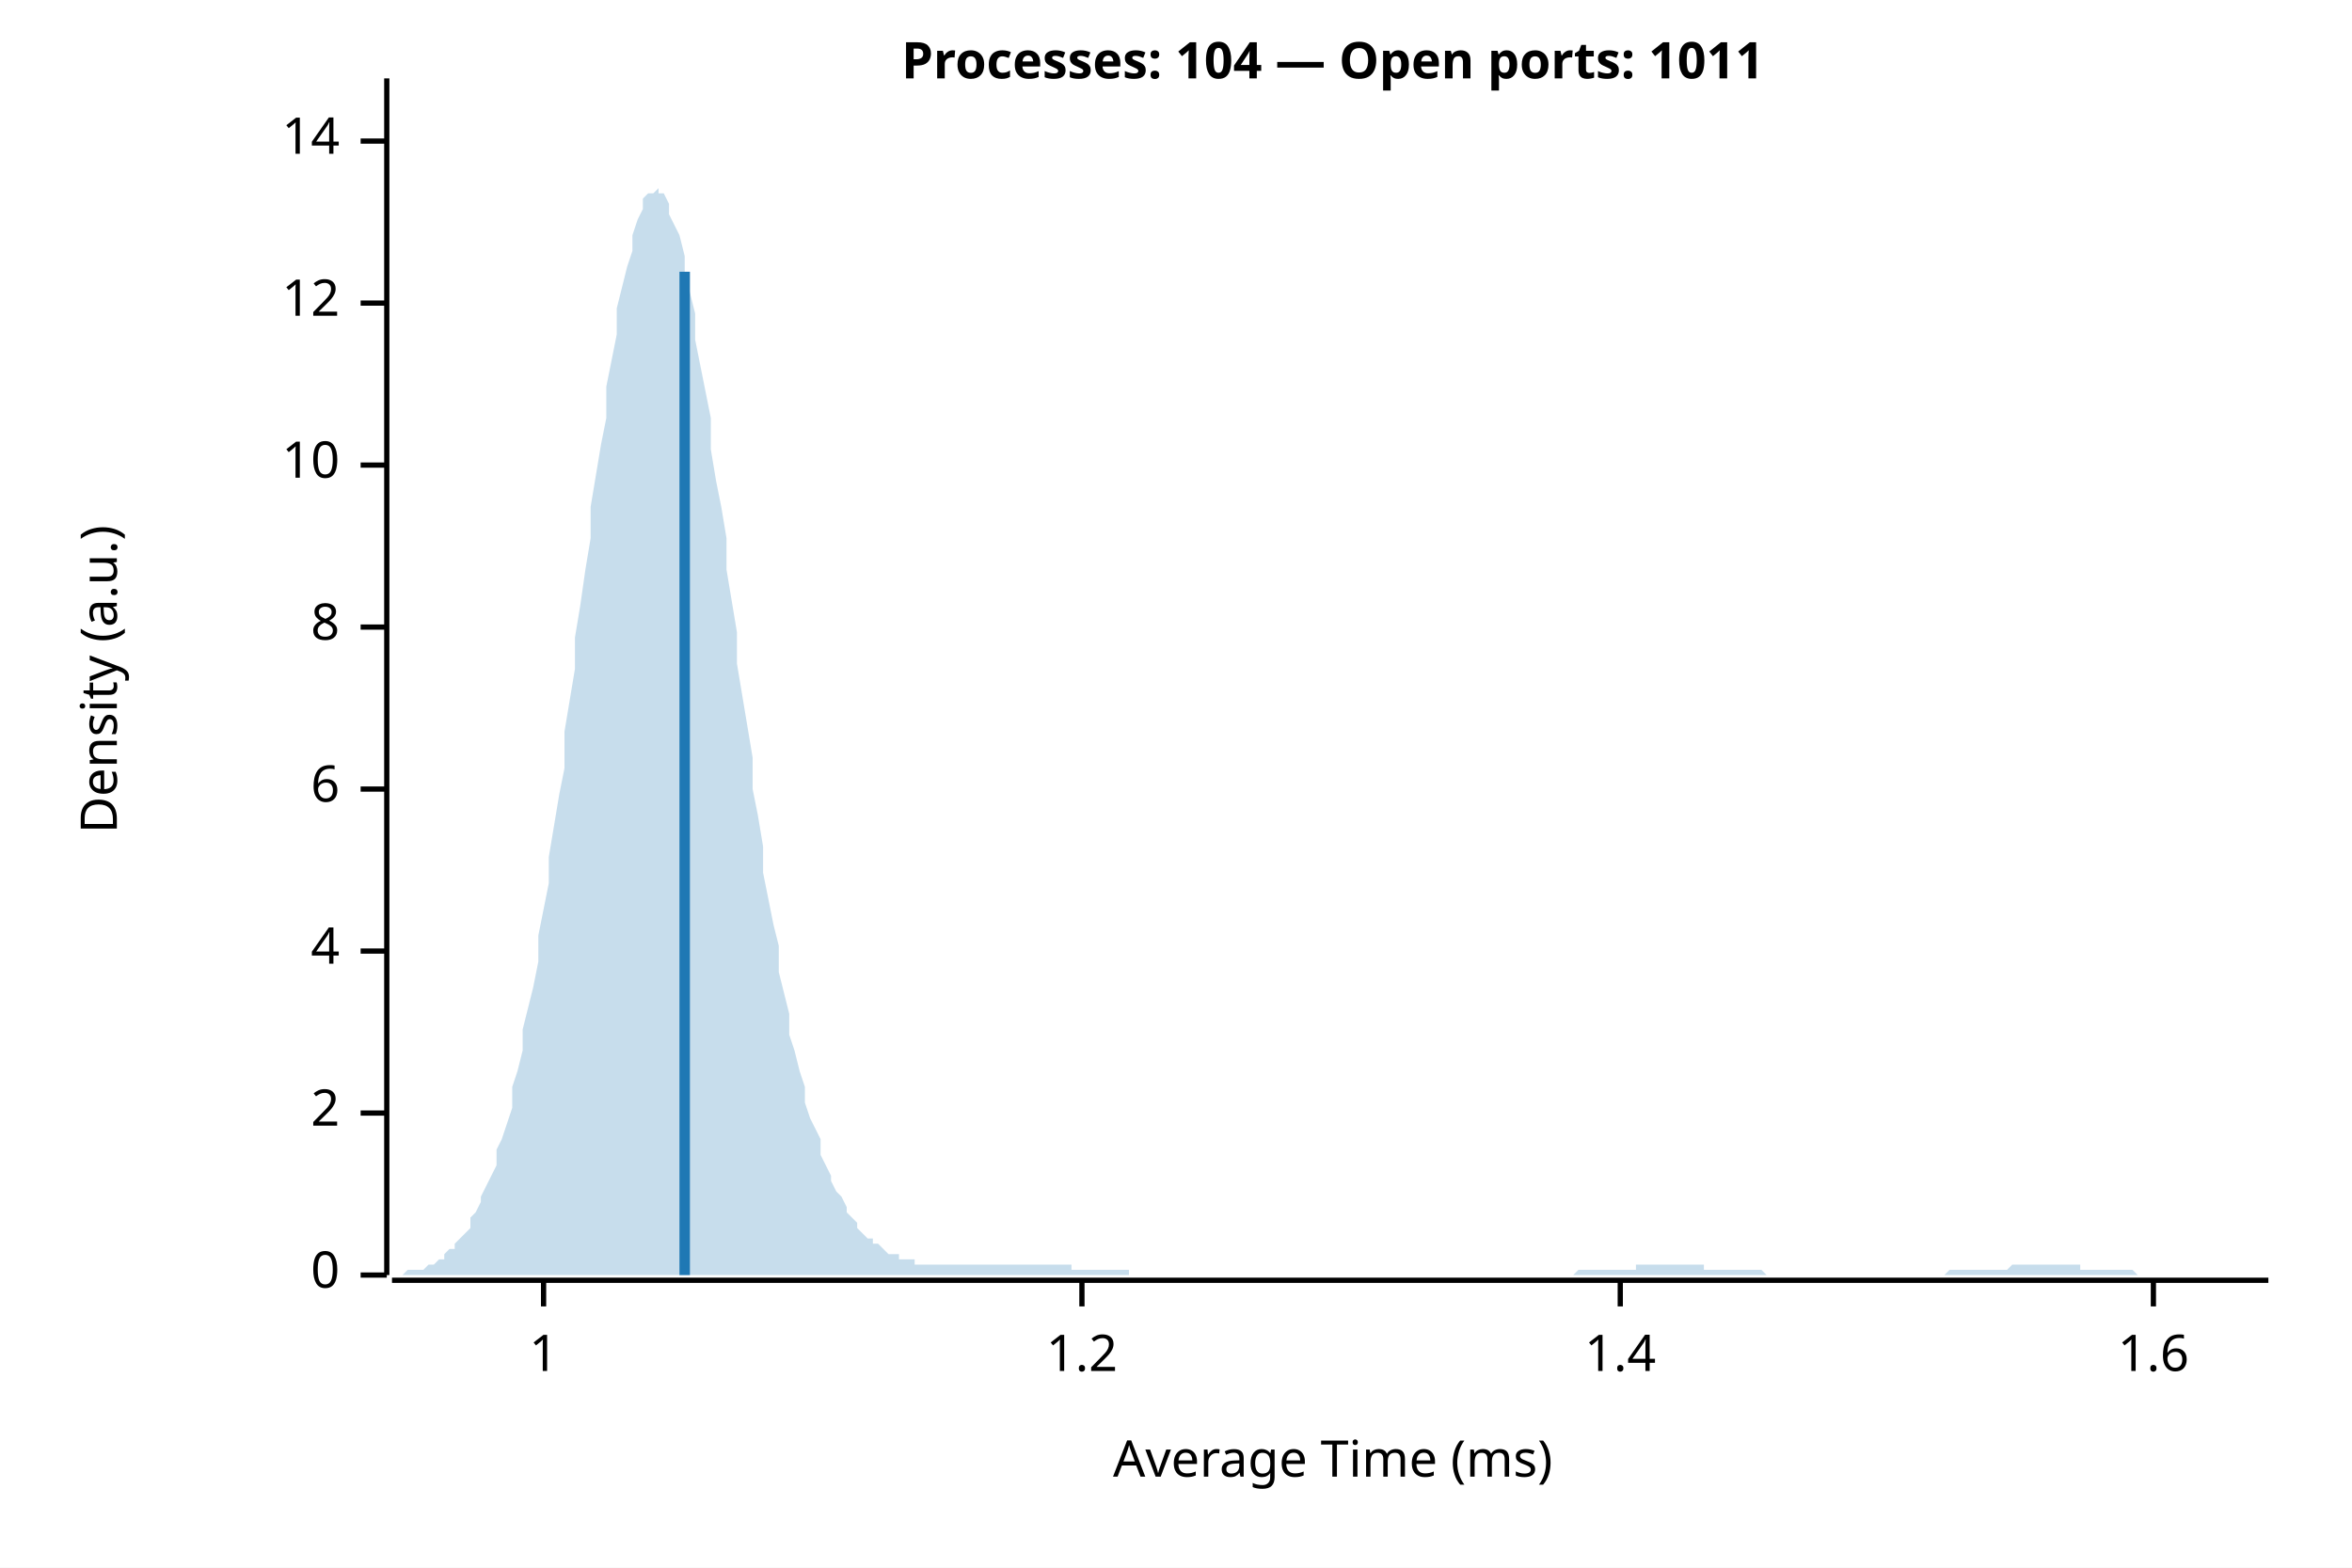
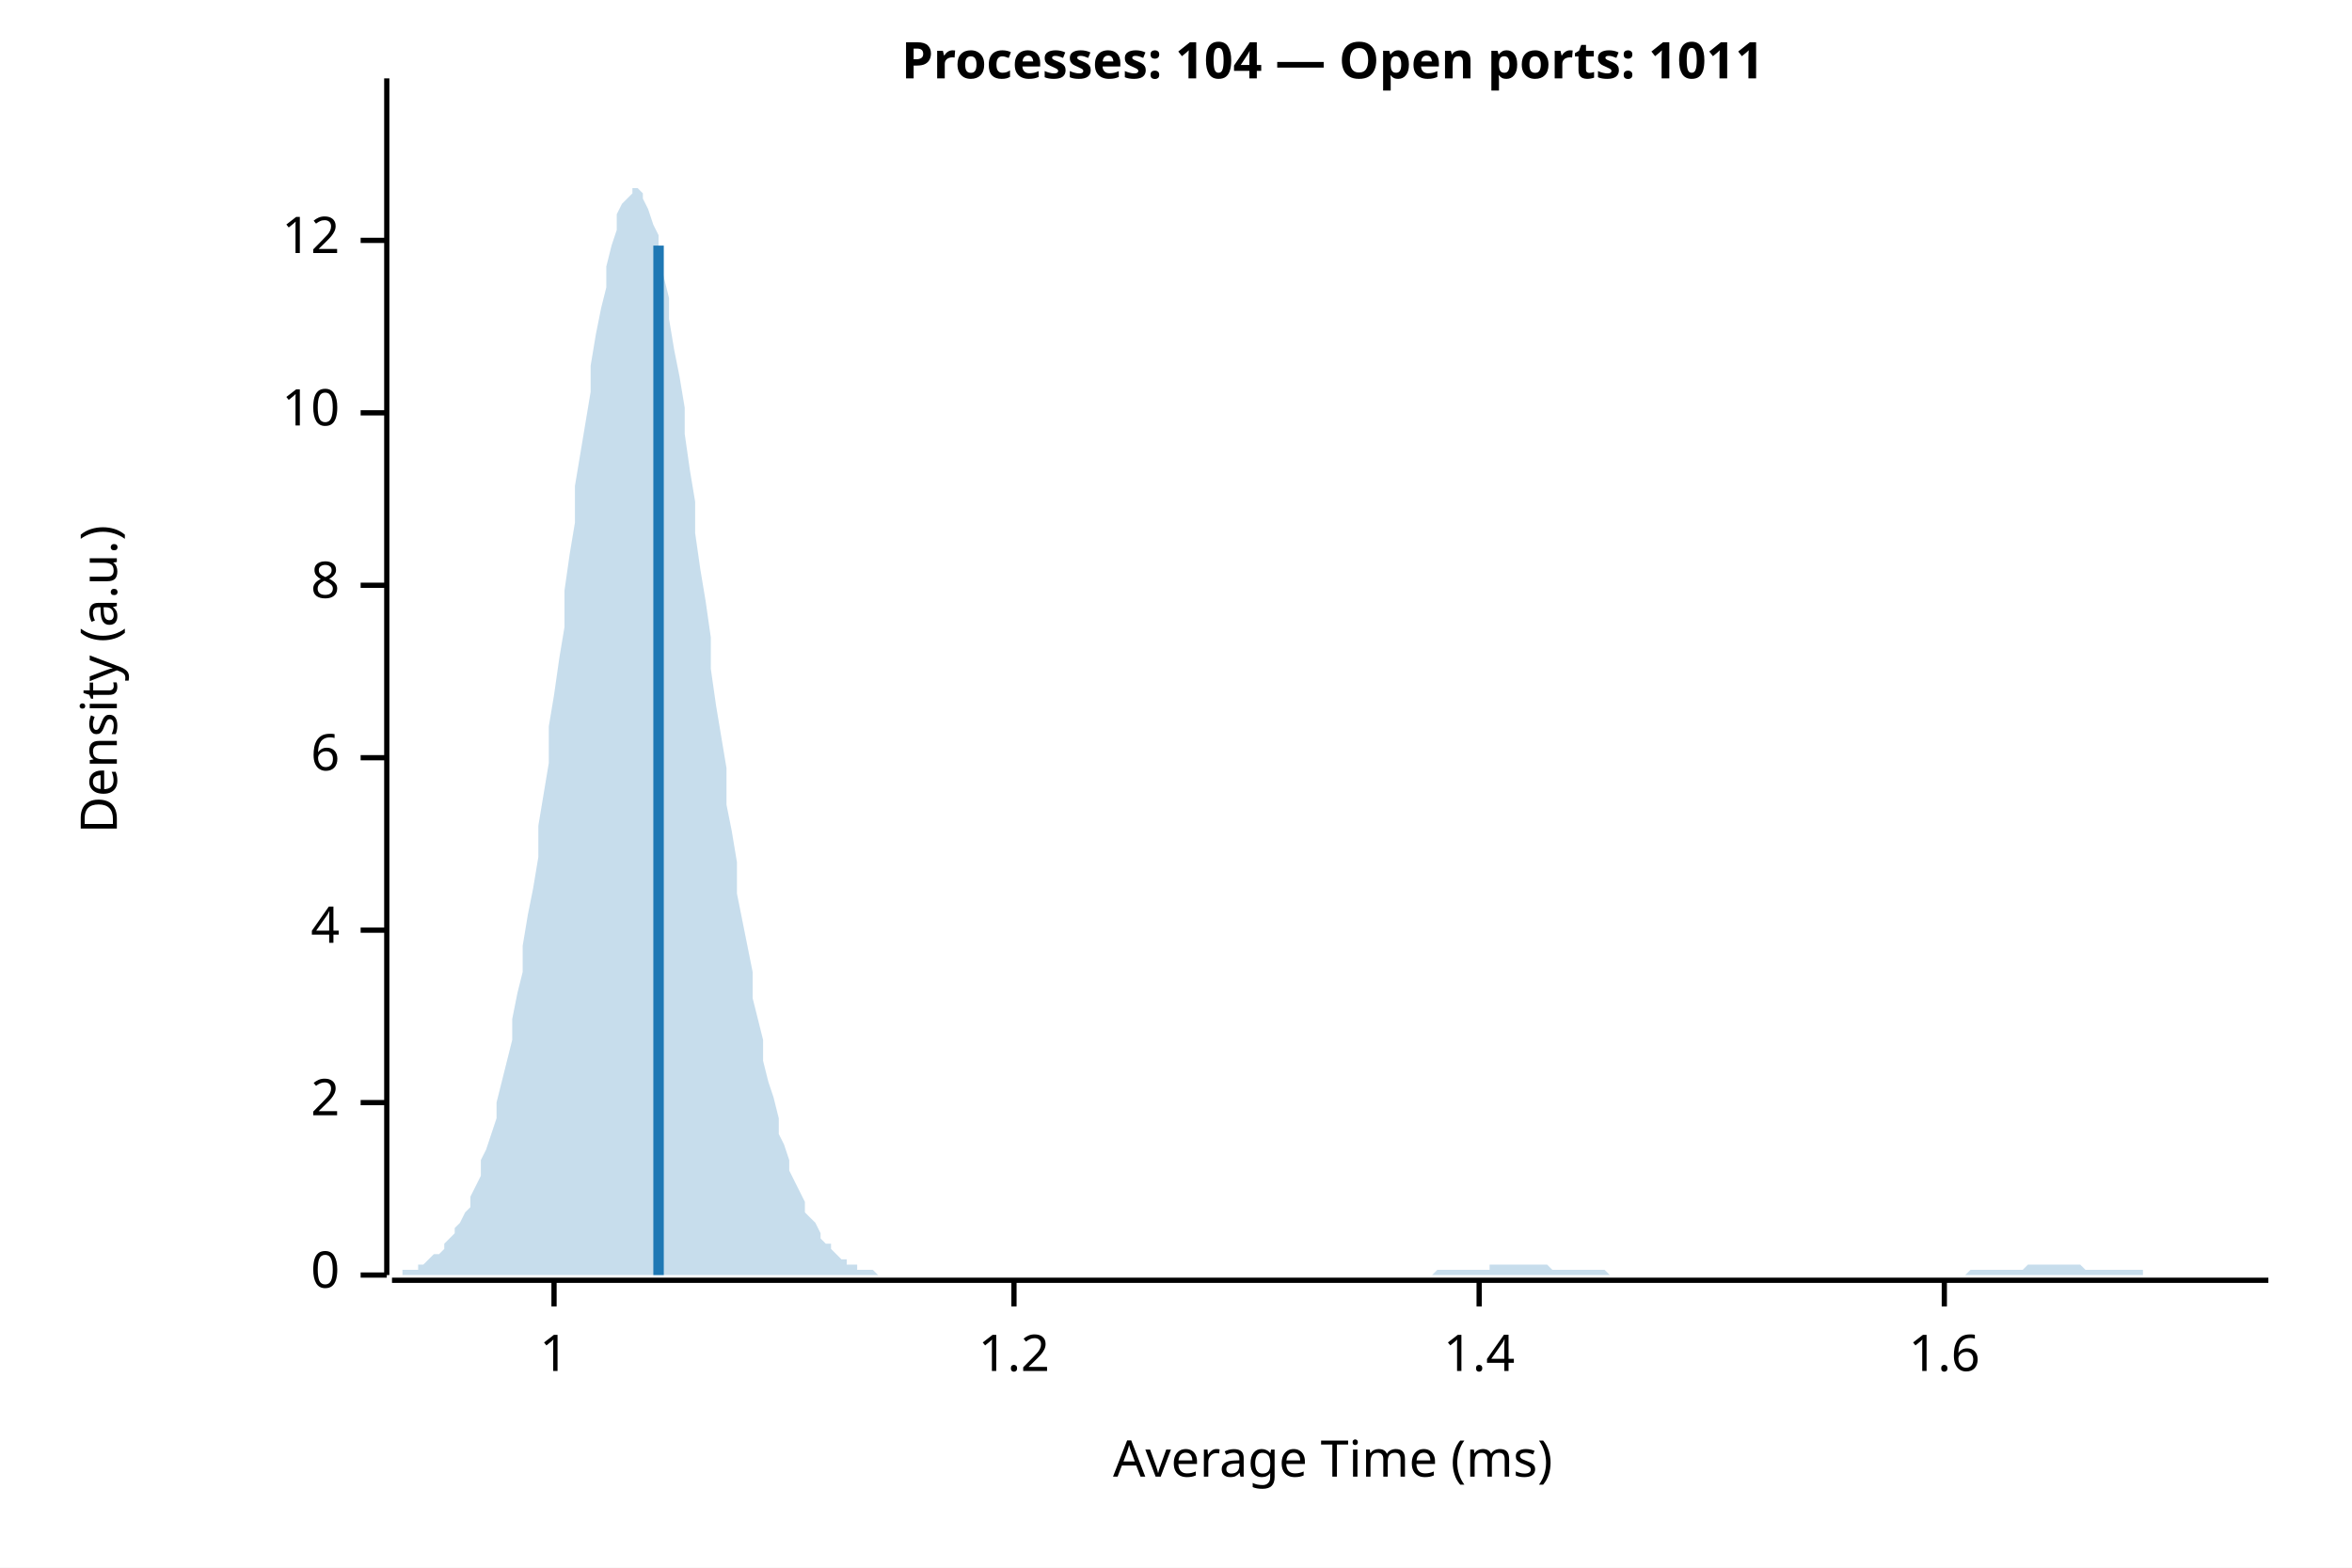
<svg xmlns="http://www.w3.org/2000/svg" width="450" height="300" viewBox="0 0 450 300">
  <rect width="100%" height="100%" fill="white" />
  <text x="255" y="15" font-weight="bold" text-anchor="middle" font-family="sans-serif" font-size="9.677" opacity="1" fill="#000000">Processes: 104 — Open ports: 1011</text>
  <text x="15" y="130" dy="0.76em" text-anchor="middle" font-family="sans-serif" font-size="9.677" opacity="1" fill="#000000" transform="rotate(270, 15, 130)">
Density (a.u.)
</text>
  <text x="255" y="285" dy="-0.5ex" text-anchor="middle" font-family="sans-serif" font-size="9.677" opacity="1" fill="#000000">
Average Time (ms)
</text>
  <polyline fill="none" opacity="1" stroke="#000000" stroke-width="1" points="74,15 74,244 " />
  <text x="65" y="244" dy="0.5ex" text-anchor="end" font-family="sans-serif" font-size="9.677" opacity="1" fill="#000000">
0
</text>
  <polyline fill="none" opacity="1" stroke="#000000" stroke-width="1" points="69,244 74,244 " />
-   <text x="65" y="213" dy="0.5ex" text-anchor="end" font-family="sans-serif" font-size="9.677" opacity="1" fill="#000000">
+   <text x="65" y="211" dy="0.5ex" text-anchor="end" font-family="sans-serif" font-size="9.677" opacity="1" fill="#000000">
2
</text>
-   <polyline fill="none" opacity="1" stroke="#000000" stroke-width="1" points="69,213 74,213 " />
-   <text x="65" y="182" dy="0.5ex" text-anchor="end" font-family="sans-serif" font-size="9.677" opacity="1" fill="#000000">
+   <polyline fill="none" opacity="1" stroke="#000000" stroke-width="1" points="69,211 74,211 " />
+   <text x="65" y="178" dy="0.5ex" text-anchor="end" font-family="sans-serif" font-size="9.677" opacity="1" fill="#000000">
4
</text>
-   <polyline fill="none" opacity="1" stroke="#000000" stroke-width="1" points="69,182 74,182 " />
-   <text x="65" y="151" dy="0.5ex" text-anchor="end" font-family="sans-serif" font-size="9.677" opacity="1" fill="#000000">
+   <polyline fill="none" opacity="1" stroke="#000000" stroke-width="1" points="69,178 74,178 " />
+   <text x="65" y="145" dy="0.5ex" text-anchor="end" font-family="sans-serif" font-size="9.677" opacity="1" fill="#000000">
6
</text>
-   <polyline fill="none" opacity="1" stroke="#000000" stroke-width="1" points="69,151 74,151 " />
-   <text x="65" y="120" dy="0.5ex" text-anchor="end" font-family="sans-serif" font-size="9.677" opacity="1" fill="#000000">
+   <polyline fill="none" opacity="1" stroke="#000000" stroke-width="1" points="69,145 74,145 " />
+   <text x="65" y="112" dy="0.5ex" text-anchor="end" font-family="sans-serif" font-size="9.677" opacity="1" fill="#000000">
8
</text>
-   <polyline fill="none" opacity="1" stroke="#000000" stroke-width="1" points="69,120 74,120 " />
-   <text x="65" y="89" dy="0.5ex" text-anchor="end" font-family="sans-serif" font-size="9.677" opacity="1" fill="#000000">
+   <polyline fill="none" opacity="1" stroke="#000000" stroke-width="1" points="69,112 74,112 " />
+   <text x="65" y="79" dy="0.5ex" text-anchor="end" font-family="sans-serif" font-size="9.677" opacity="1" fill="#000000">
10
</text>
-   <polyline fill="none" opacity="1" stroke="#000000" stroke-width="1" points="69,89 74,89 " />
-   <text x="65" y="58" dy="0.5ex" text-anchor="end" font-family="sans-serif" font-size="9.677" opacity="1" fill="#000000">
+   <polyline fill="none" opacity="1" stroke="#000000" stroke-width="1" points="69,79 74,79 " />
+   <text x="65" y="46" dy="0.5ex" text-anchor="end" font-family="sans-serif" font-size="9.677" opacity="1" fill="#000000">
12
</text>
-   <polyline fill="none" opacity="1" stroke="#000000" stroke-width="1" points="69,58 74,58 " />
-   <text x="65" y="27" dy="0.5ex" text-anchor="end" font-family="sans-serif" font-size="9.677" opacity="1" fill="#000000">
- 14
- </text>
-   <polyline fill="none" opacity="1" stroke="#000000" stroke-width="1" points="69,27 74,27 " />
+   <polyline fill="none" opacity="1" stroke="#000000" stroke-width="1" points="69,46 74,46 " />
  <polyline fill="none" opacity="1" stroke="#000000" stroke-width="1" points="75,245 434,245 " />
-   <text x="104" y="255" dy="0.76em" text-anchor="middle" font-family="sans-serif" font-size="9.677" opacity="1" fill="#000000">
+   <text x="106" y="255" dy="0.76em" text-anchor="middle" font-family="sans-serif" font-size="9.677" opacity="1" fill="#000000">
1
</text>
-   <polyline fill="none" opacity="1" stroke="#000000" stroke-width="1" points="104,245 104,250 " />
-   <text x="207" y="255" dy="0.76em" text-anchor="middle" font-family="sans-serif" font-size="9.677" opacity="1" fill="#000000">
+   <polyline fill="none" opacity="1" stroke="#000000" stroke-width="1" points="106,245 106,250 " />
+   <text x="194" y="255" dy="0.76em" text-anchor="middle" font-family="sans-serif" font-size="9.677" opacity="1" fill="#000000">
1.2
</text>
-   <polyline fill="none" opacity="1" stroke="#000000" stroke-width="1" points="207,245 207,250 " />
-   <text x="310" y="255" dy="0.76em" text-anchor="middle" font-family="sans-serif" font-size="9.677" opacity="1" fill="#000000">
+   <polyline fill="none" opacity="1" stroke="#000000" stroke-width="1" points="194,245 194,250 " />
+   <text x="283" y="255" dy="0.76em" text-anchor="middle" font-family="sans-serif" font-size="9.677" opacity="1" fill="#000000">
1.4
</text>
-   <polyline fill="none" opacity="1" stroke="#000000" stroke-width="1" points="310,245 310,250 " />
-   <text x="412" y="255" dy="0.76em" text-anchor="middle" font-family="sans-serif" font-size="9.677" opacity="1" fill="#000000">
+   <polyline fill="none" opacity="1" stroke="#000000" stroke-width="1" points="283,245 283,250 " />
+   <text x="372" y="255" dy="0.76em" text-anchor="middle" font-family="sans-serif" font-size="9.677" opacity="1" fill="#000000">
1.6
</text>
-   <polyline fill="none" opacity="1" stroke="#000000" stroke-width="1" points="412,245 412,250 " />
-   <polygon opacity="0.25" fill="#1F78B4" points="75,244 75,244 76,244 77,244 77,244 78,243 79,243 80,243 80,243 81,243 82,242 82,242 83,242 84,241 85,241 85,240 86,239 87,239 87,238 88,237 89,236 90,235 90,233 91,232 92,230 92,229 93,227 94,225 95,223 95,220 96,218 97,215 98,212 98,208 99,205 100,201 100,197 101,193 102,189 103,184 103,179 104,174 105,169 105,164 106,158 107,152 108,147 108,140 109,134 110,128 110,122 111,116 112,109 113,103 113,97 114,91 115,85 116,80 116,74 117,69 118,64 118,59 119,55 120,51 121,48 121,45 122,42 123,40 123,38 124,37 125,37 126,36 126,37 127,37 128,39 128,41 129,43 130,45 131,49 131,52 132,56 133,60 133,65 134,70 135,75 136,80 136,86 137,92 138,97 139,103 139,109 140,115 141,121 141,127 142,133 143,139 144,145 144,151 145,156 146,162 146,167 147,172 148,177 149,181 149,186 150,190 151,194 151,198 152,201 153,205 154,208 154,211 155,214 156,216 157,218 157,221 158,223 159,225 159,226 160,228 161,229 162,231 162,232 163,233 164,234 164,235 165,236 166,237 167,237 167,238 168,238 169,239 169,239 170,240 171,240 172,240 172,241 173,241 174,241 175,241 175,242 176,242 177,242 177,242 178,242 179,242 180,242 180,242 181,242 182,242 182,242 183,242 184,242 185,242 185,242 186,242 187,242 187,242 188,242 189,242 190,242 190,242 191,242 192,242 192,242 193,242 194,242 195,242 195,242 196,242 197,242 198,242 198,242 199,242 200,242 200,242 201,242 202,242 203,242 203,242 204,242 205,242 205,243 206,243 207,243 208,243 208,243 209,243 210,243 210,243 211,243 212,243 213,243 213,243 214,243 215,243 216,243 216,244 217,244 218,244 218,244 219,244 220,244 221,244 221,244 222,244 223,244 223,244 224,244 225,244 226,244 226,244 227,244 228,244 228,244 229,244 230,244 231,244 231,244 232,244 233,244 233,244 234,244 235,244 236,244 236,244 237,244 238,244 239,244 239,244 240,244 241,244 241,244 242,244 243,244 244,244 244,244 245,244 246,244 246,244 247,244 248,244 249,244 249,244 250,244 251,244 251,244 252,244 253,244 254,244 254,244 255,244 256,244 257,244 257,244 258,244 259,244 259,244 260,244 261,244 262,244 262,244 263,244 264,244 264,244 265,244 266,244 267,244 267,244 268,244 269,244 269,244 270,244 271,244 272,244 272,244 273,244 274,244 275,244 275,244 276,244 277,244 277,244 278,244 279,244 280,244 280,244 281,244 282,244 282,244 283,244 284,244 285,244 285,244 286,244 287,244 287,244 288,244 289,244 290,244 290,244 291,244 292,244 292,244 293,244 294,244 295,244 295,244 296,244 297,244 298,244 298,244 299,244 300,244 300,244 301,244 302,243 303,243 303,243 304,243 305,243 305,243 306,243 307,243 308,243 308,243 309,243 310,243 310,243 311,243 312,243 313,243 313,242 314,242 315,242 316,242 316,242 317,242 318,242 318,242 319,242 320,242 321,242 321,242 322,242 323,242 323,242 324,242 325,242 326,242 326,243 327,243 328,243 328,243 329,243 330,243 331,243 331,243 332,243 333,243 333,243 334,243 335,243 336,243 336,243 337,243 338,244 339,244 339,244 340,244 341,244 341,244 342,244 343,244 344,244 344,244 345,244 346,244 346,244 347,244 348,244 349,244 349,244 350,244 351,244 351,244 352,244 353,244 354,244 354,244 355,244 356,244 357,244 357,244 358,244 359,244 359,244 360,244 361,244 362,244 362,244 363,244 364,244 364,244 365,244 366,244 367,244 367,244 368,244 369,244 369,244 370,244 371,244 372,244 372,244 373,243 374,243 375,243 375,243 376,243 377,243 377,243 378,243 379,243 380,243 380,243 381,243 382,243 382,243 383,243 384,243 385,242 385,242 386,242 387,242 387,242 388,242 389,242 390,242 390,242 391,242 392,242 392,242 393,242 394,242 395,242 395,242 396,242 397,242 398,242 398,243 399,243 400,243 400,243 401,243 402,243 403,243 403,243 404,243 405,243 405,243 406,243 407,243 408,243 408,243 409,244 410,244 410,244 411,244 412,244 413,244 413,244 414,244 415,244 416,244 416,244 417,244 418,244 418,244 419,244 420,244 421,244 421,244 422,244 423,244 423,244 424,244 425,244 426,244 426,244 427,244 428,244 428,244 429,244 430,244 431,244 431,244 432,244 433,244 434,244 434,244 75,244 " />
-   <polyline fill="none" opacity="1" stroke="#1F78B4" stroke-width="2" points="131,244 131,52 " />
+   <polyline fill="none" opacity="1" stroke="#000000" stroke-width="1" points="372,245 372,250 " />
+   <polygon opacity="0.25" fill="#1F78B4" points="75,244 75,244 76,244 77,244 77,243 78,243 79,243 80,243 80,242 81,242 82,241 82,241 83,240 84,240 85,239 85,238 86,237 87,236 87,235 88,234 89,232 90,231 90,229 91,227 92,225 92,222 93,220 94,217 95,214 95,211 96,207 97,203 98,199 98,195 99,190 100,186 100,181 101,175 102,170 103,164 103,158 104,152 105,146 105,139 106,133 107,126 108,120 108,113 109,106 110,100 110,93 111,87 112,81 113,75 113,70 114,64 115,59 116,55 116,51 117,47 118,44 118,41 119,39 120,38 121,37 121,36 122,36 123,37 123,38 124,40 125,43 126,45 126,49 127,53 128,57 128,61 129,67 130,72 131,78 131,83 132,90 133,96 133,102 134,109 135,115 136,122 136,128 137,135 138,141 139,147 139,154 140,159 141,165 141,171 142,176 143,181 144,186 144,191 145,195 146,199 146,203 147,207 148,210 149,214 149,217 150,219 151,222 151,224 152,226 153,228 154,230 154,232 155,233 156,234 157,236 157,237 158,238 159,238 159,239 160,240 161,241 162,241 162,242 163,242 164,242 164,243 165,243 166,243 167,243 167,243 168,244 169,244 169,244 170,244 171,244 172,244 172,244 173,244 174,244 175,244 175,244 176,244 177,244 177,244 178,244 179,244 180,244 180,244 181,244 182,244 182,244 183,244 184,244 185,244 185,244 186,244 187,244 187,244 188,244 189,244 190,244 190,244 191,244 192,244 192,244 193,244 194,244 195,244 195,244 196,244 197,244 198,244 198,244 199,244 200,244 200,244 201,244 202,244 203,244 203,244 204,244 205,244 205,244 206,244 207,244 208,244 208,244 209,244 210,244 210,244 211,244 212,244 213,244 213,244 214,244 215,244 216,244 216,244 217,244 218,244 218,244 219,244 220,244 221,244 221,244 222,244 223,244 223,244 224,244 225,244 226,244 226,244 227,244 228,244 228,244 229,244 230,244 231,244 231,244 232,244 233,244 233,244 234,244 235,244 236,244 236,244 237,244 238,244 239,244 239,244 240,244 241,244 241,244 242,244 243,244 244,244 244,244 245,244 246,244 246,244 247,244 248,244 249,244 249,244 250,244 251,244 251,244 252,244 253,244 254,244 254,244 255,244 256,244 257,244 257,244 258,244 259,244 259,244 260,244 261,244 262,244 262,244 263,244 264,244 264,244 265,244 266,244 267,244 267,244 268,244 269,244 269,244 270,244 271,244 272,244 272,244 273,244 274,244 275,243 275,243 276,243 277,243 277,243 278,243 279,243 280,243 280,243 281,243 282,243 282,243 283,243 284,243 285,243 285,242 286,242 287,242 287,242 288,242 289,242 290,242 290,242 291,242 292,242 292,242 293,242 294,242 295,242 295,242 296,242 297,243 298,243 298,243 299,243 300,243 300,243 301,243 302,243 303,243 303,243 304,243 305,243 305,243 306,243 307,243 308,244 308,244 309,244 310,244 310,244 311,244 312,244 313,244 313,244 314,244 315,244 316,244 316,244 317,244 318,244 318,244 319,244 320,244 321,244 321,244 322,244 323,244 323,244 324,244 325,244 326,244 326,244 327,244 328,244 328,244 329,244 330,244 331,244 331,244 332,244 333,244 333,244 334,244 335,244 336,244 336,244 337,244 338,244 339,244 339,244 340,244 341,244 341,244 342,244 343,244 344,244 344,244 345,244 346,244 346,244 347,244 348,244 349,244 349,244 350,244 351,244 351,244 352,244 353,244 354,244 354,244 355,244 356,244 357,244 357,244 358,244 359,244 359,244 360,244 361,244 362,244 362,244 363,244 364,244 364,244 365,244 366,244 367,244 367,244 368,244 369,244 369,244 370,244 371,244 372,244 372,244 373,244 374,244 375,244 375,244 376,244 377,243 377,243 378,243 379,243 380,243 380,243 381,243 382,243 382,243 383,243 384,243 385,243 385,243 386,243 387,243 387,243 388,242 389,242 390,242 390,242 391,242 392,242 392,242 393,242 394,242 395,242 395,242 396,242 397,242 398,242 398,242 399,243 400,243 400,243 401,243 402,243 403,243 403,243 404,243 405,243 405,243 406,243 407,243 408,243 408,243 409,243 410,243 410,244 411,244 412,244 413,244 413,244 414,244 415,244 416,244 416,244 417,244 418,244 418,244 419,244 420,244 421,244 421,244 422,244 423,244 423,244 424,244 425,244 426,244 426,244 427,244 428,244 428,244 429,244 430,244 431,244 431,244 432,244 433,244 434,244 434,244 75,244 " />
+   <polyline fill="none" opacity="1" stroke="#1F78B4" stroke-width="2" points="126,244 126,47 " />
</svg>
